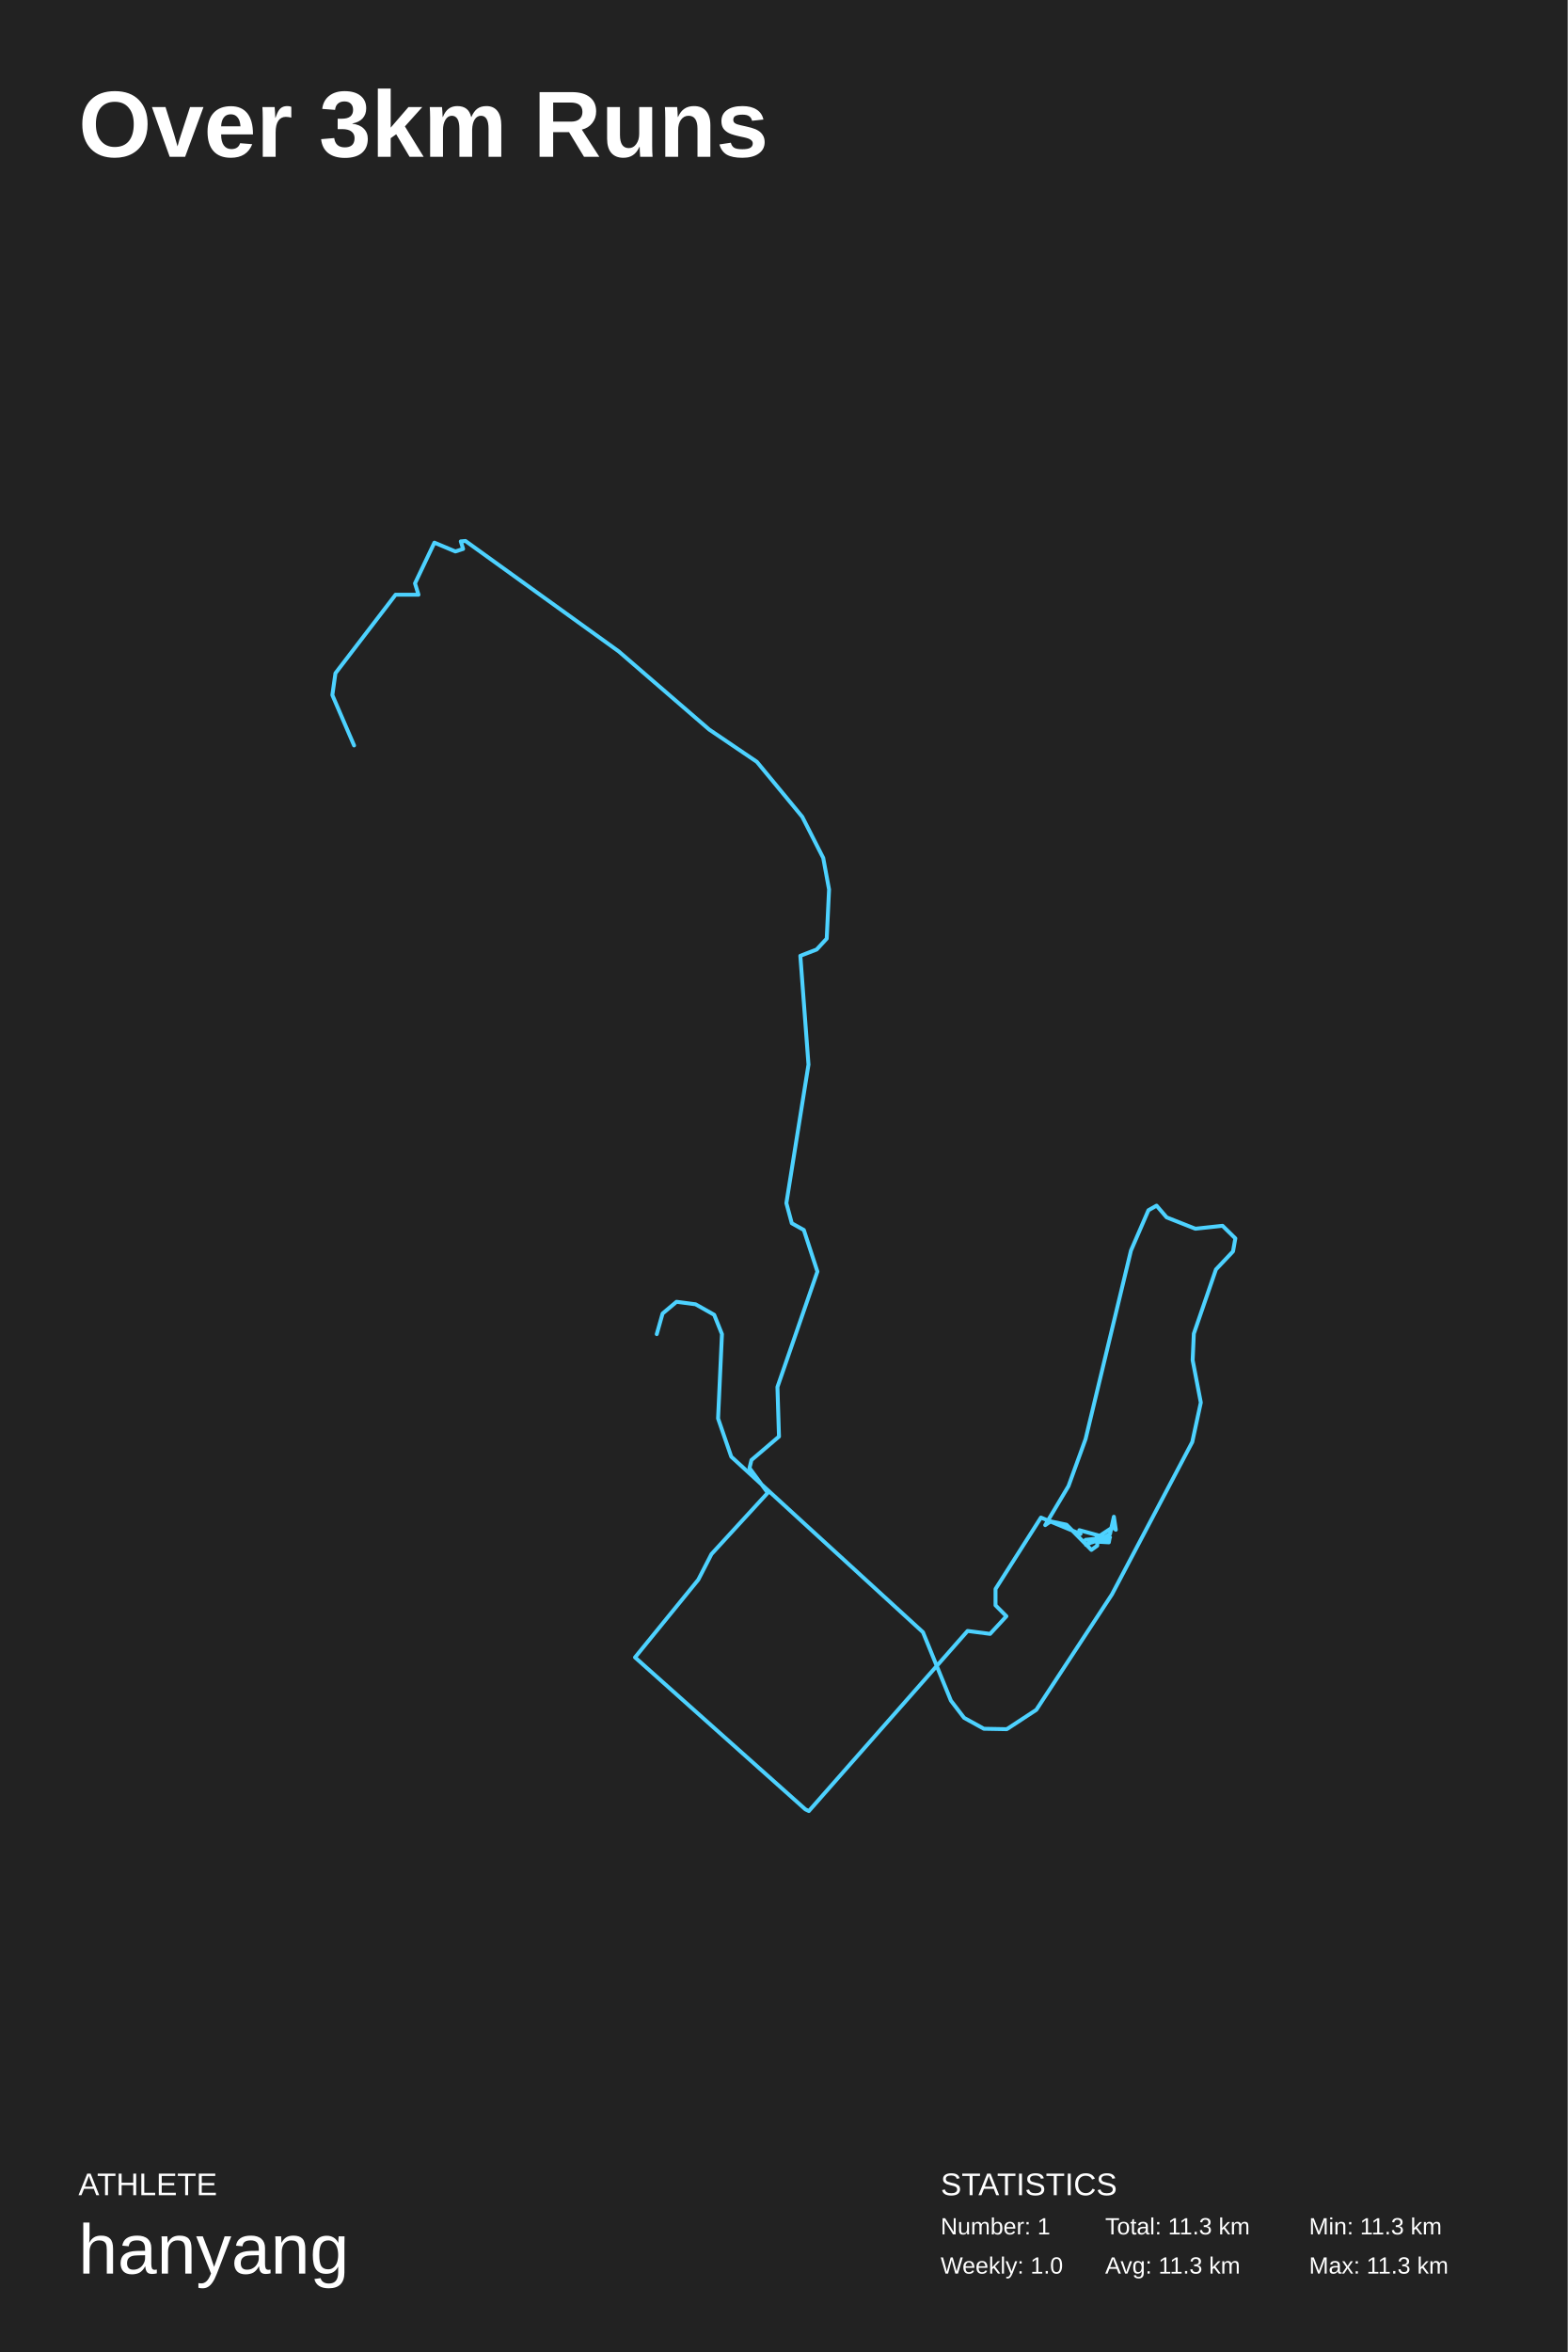
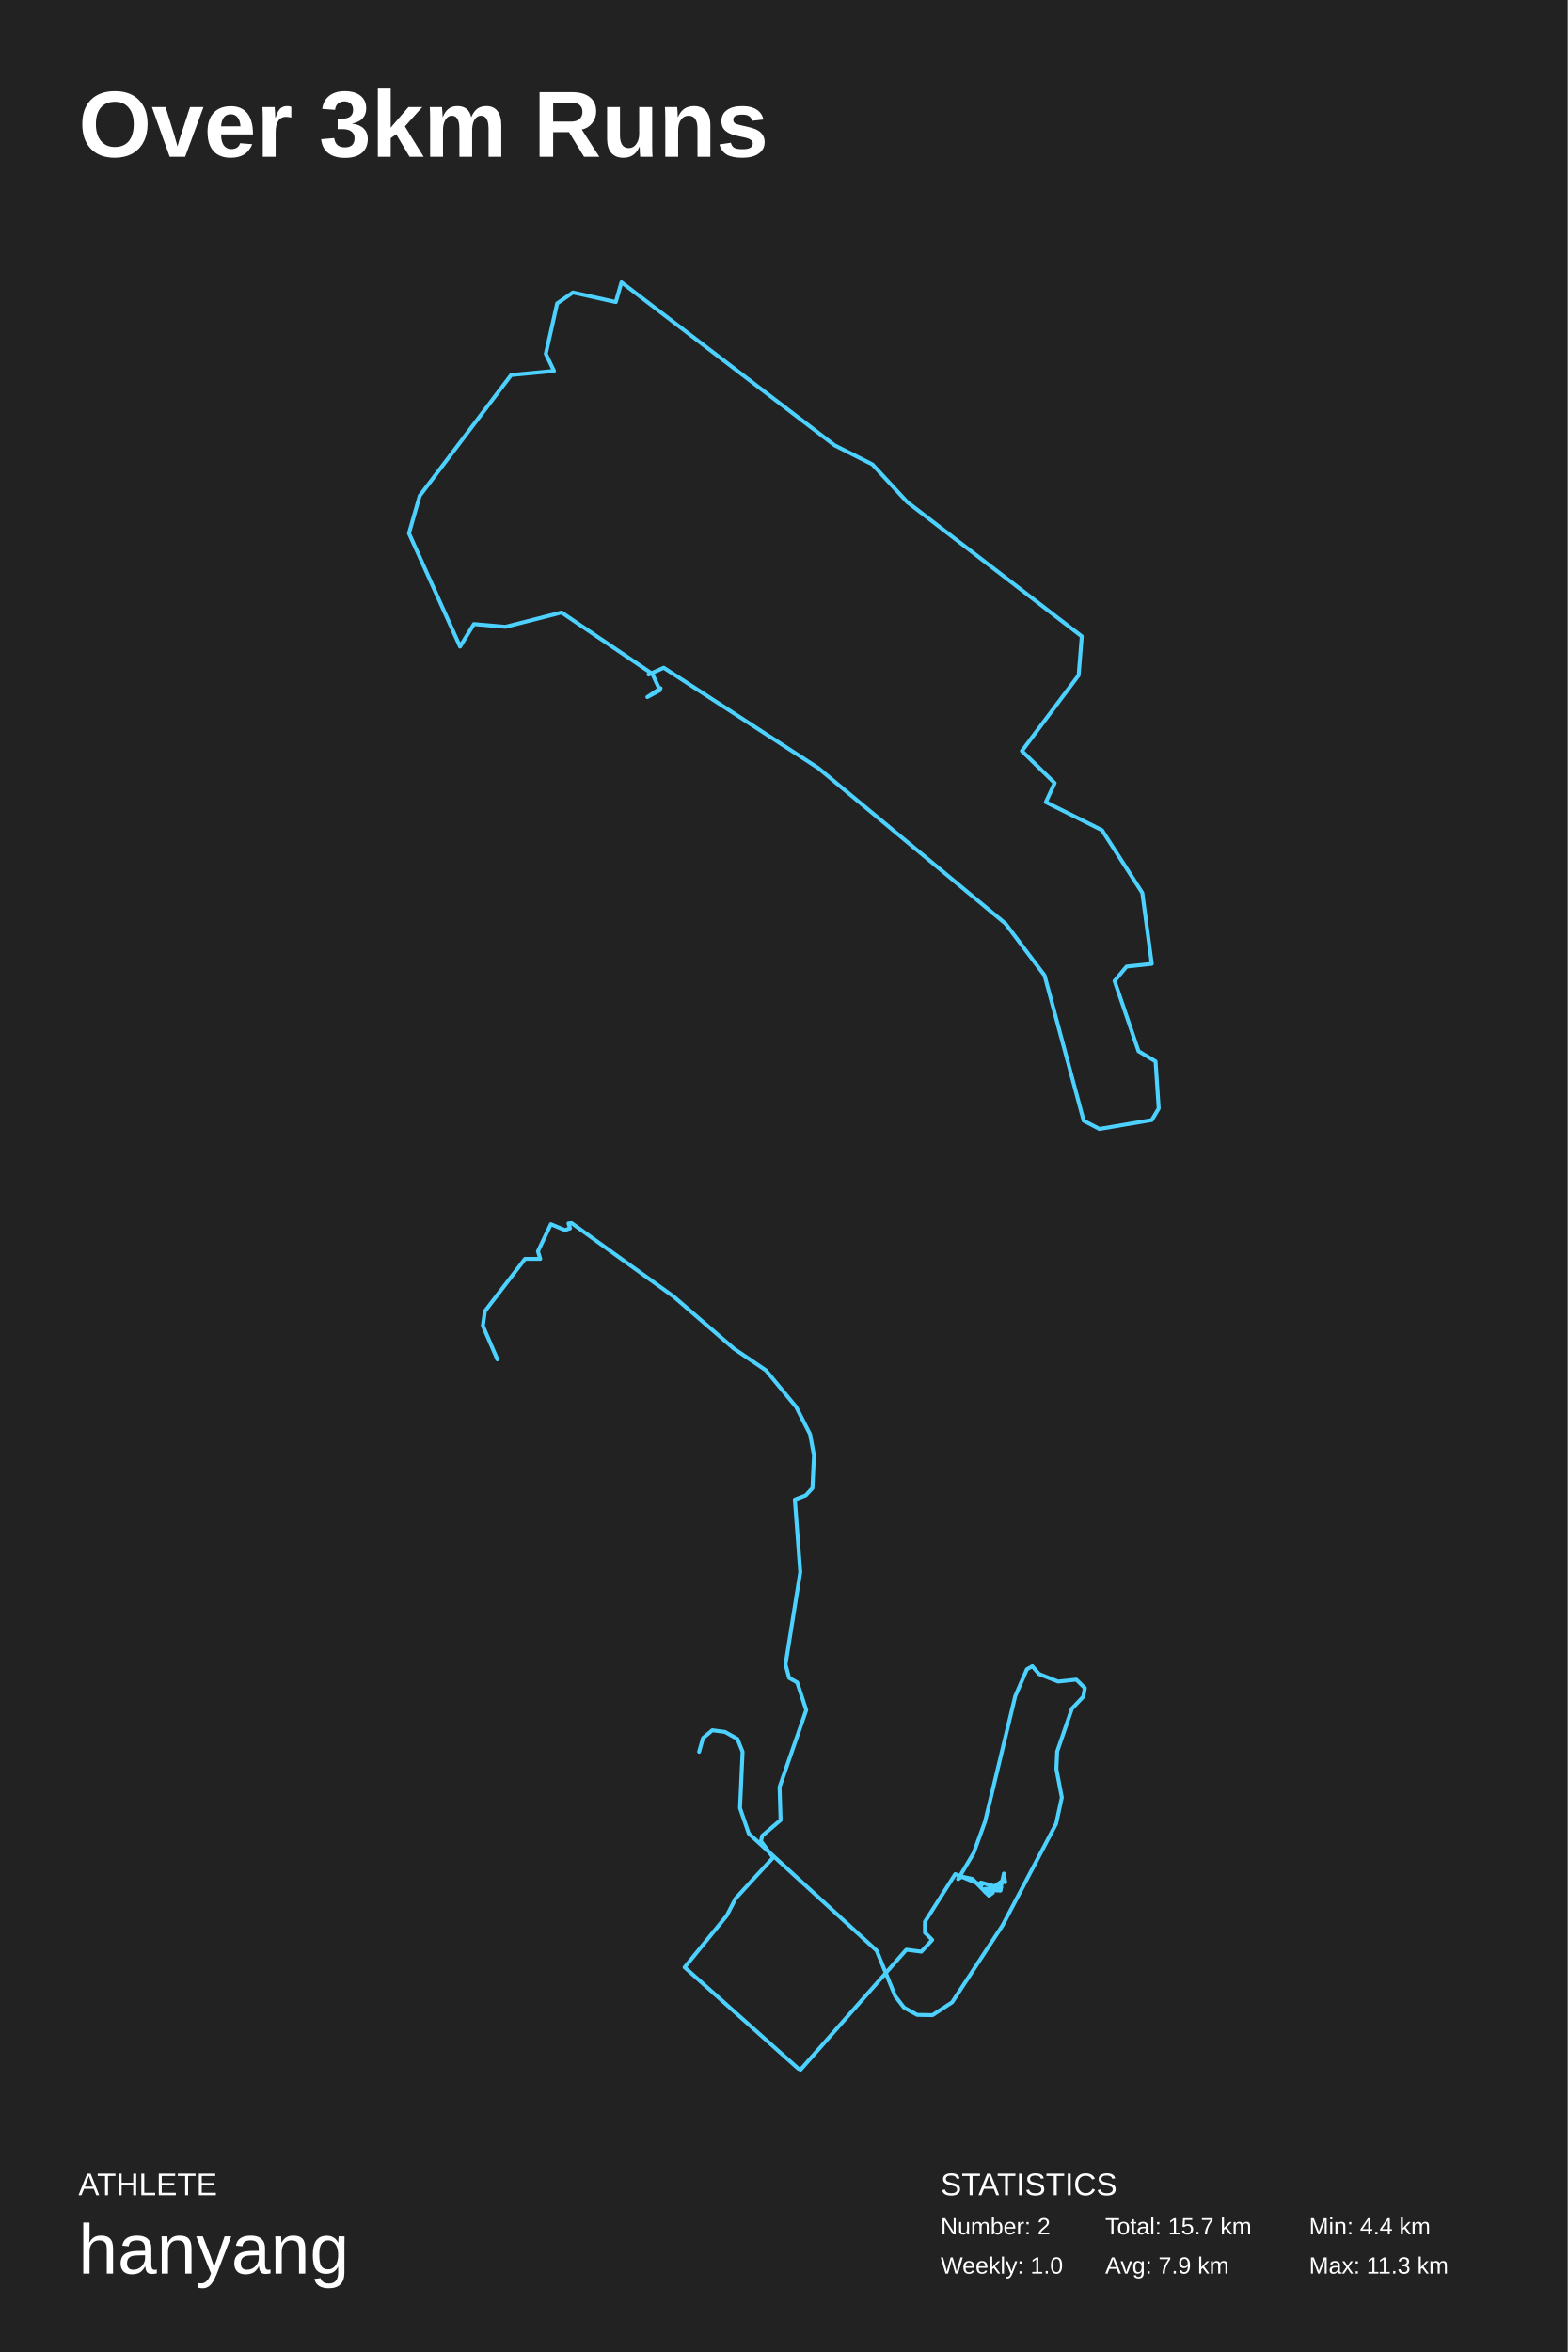
<svg xmlns="http://www.w3.org/2000/svg" baseProfile="full" height="300mm" version="1.1" viewBox="0,0,200,300" width="200mm">
  <defs />
  <rect fill="#222222" height="300" width="200" x="0" y="0" />
  <text fill="#FFFFFF" style="font-size:12px; font-family:Arial; font-weight:bold;" x="10" y="20">Over 3km Runs</text>
  <text fill="#FFFFFF" style="font-size:4px; font-family:Arial" x="10" y="280">ATHLETE</text>
  <text fill="#FFFFFF" style="font-size:9px; font-family:Arial" x="10" y="290">hanyang</text>
  <text fill="#FFFFFF" style="font-size:4px; font-family:Arial" x="120" y="280">STATISTICS</text>
-   <text fill="#FFFFFF" style="font-size:3px; font-family:Arial" x="120" y="285">Number: 1</text>
+   <text fill="#FFFFFF" style="font-size:3px; font-family:Arial" x="120" y="285">Number: 2</text>
  <text fill="#FFFFFF" style="font-size:3px; font-family:Arial" x="120" y="290">Weekly: 1.0</text>
-   <text fill="#FFFFFF" style="font-size:3px; font-family:Arial" x="141" y="285">Total: 11.3 km</text>
-   <text fill="#FFFFFF" style="font-size:3px; font-family:Arial" x="141" y="290">Avg: 11.3 km</text>
-   <text fill="#FFFFFF" style="font-size:3px; font-family:Arial" x="167" y="285">Min: 11.3 km</text>
+   <text fill="#FFFFFF" style="font-size:3px; font-family:Arial" x="141" y="285">Total: 15.7 km</text>
+   <text fill="#FFFFFF" style="font-size:3px; font-family:Arial" x="141" y="290">Avg: 7.9 km</text>
+   <text fill="#FFFFFF" style="font-size:3px; font-family:Arial" x="167" y="285">Min: 4.4 km</text>
  <text fill="#FFFFFF" style="font-size:3px; font-family:Arial" x="167" y="290">Max: 11.3 km</text>
-   <polyline fill="none" points="45.171,95.083 42.399,88.656 42.795,85.871 50.468,75.856 53.389,75.856 52.944,74.409 55.419,69.214 58.093,70.339 59.083,70.018 58.786,69.054 59.38,69.0 78.935,83.086 90.47,93.048 96.559,97.172 102.352,104.188 105.025,109.436 105.768,113.453 105.47,119.719 104.183,121.112 102.104,121.915 103.144,135.786 100.322,153.459 101.015,156.029 102.55,156.886 104.282,162.188 99.183,176.915 99.381,183.234 95.866,186.233 95.619,187.25 97.945,190.41 90.767,198.228 89.084,201.495 81.014,211.401 102.748,230.786 103.193,231.0 123.441,208.028 126.313,208.402 128.392,206.153 127.006,204.761 127.006,202.673 132.798,193.569 137.848,195.658 137.699,195.176 140.818,196.032 138.541,197.05 141.957,194.801 142.353,195.122 142.105,193.462 141.61,195.658 140.076,196.621 139.977,196.086 141.61,196.086 138.492,196.407 141.561,196.193 141.462,196.729 139.531,196.621 140.175,196.407 139.333,196.729 140.026,196.461 139.977,197.157 139.234,197.692 136.066,194.479 134.036,194.051 133.343,194.533 136.313,189.553 138.492,183.555 144.284,159.51 146.512,154.369 147.551,153.78 148.838,155.279 152.502,156.725 155.967,156.35 157.601,157.957 157.304,159.617 155.126,161.92 152.304,170.114 152.155,173.487 153.195,178.896 152.106,183.93 141.858,203.369 132.204,218.095 128.442,220.558 125.521,220.505 122.996,219.112 121.313,216.917 117.748,208.188 93.292,185.804 91.609,180.931 92.104,170.167 91.114,167.704 88.737,166.365 86.311,166.044 84.529,167.543 83.787,170.167" stroke="#4DD2FF" stroke-linecap="round" stroke-linejoin="round" stroke-width="0.5" />
+   <polyline fill="none" points="82.745,86.041 84.675,85.171 104.384,97.964 128.276,117.806 133.264,124.42 138.252,142.956 140.263,144.0 146.94,142.869 147.825,141.389 147.422,135.385 145.25,134.079 142.193,125.116 143.722,123.288 146.94,122.94 145.733,113.89 140.584,105.883 133.425,102.315 134.551,99.879 130.368,95.788 137.608,86.129 138.01,81.168 115.727,64.023 111.303,59.237 106.476,56.8 79.285,36.0 78.561,38.524 73.091,37.305 71.08,38.698 69.632,45.138 70.678,47.314 65.208,47.836 53.543,63.24 52.175,68.027 58.692,82.473 60.461,79.601 64.484,79.95 71.643,78.122 83.227,85.954 84.193,88.043 82.584,88.913 84.273,87.782" stroke="#4dd2ff" stroke-linecap="round" stroke-linejoin="round" stroke-width="0.5" />
+   <polyline fill="none" points="63.448,173.389 61.599,169.104 61.863,167.247 66.979,160.57 68.926,160.57 68.629,159.606 70.279,156.143 72.062,156.893 72.722,156.678 72.524,156.036 72.92,156.0 85.957,165.391 93.647,172.032 97.706,174.781 101.568,179.459 103.35,182.958 103.845,185.635 103.647,189.813 102.789,190.741 101.403,191.277 102.096,200.524 100.215,212.306 100.677,214.019 101.7,214.591 102.855,218.125 99.455,227.943 99.587,232.156 97.244,234.155 97.079,234.833 98.63,236.94 93.845,242.152 92.723,244.33 87.343,250.934 101.832,263.857 102.129,264.0 115.628,248.685 117.542,248.935 118.928,247.436 118.004,246.507 118.004,245.115 121.865,239.046 125.232,240.438 125.133,240.117 127.212,240.688 125.694,241.367 127.971,239.867 128.235,240.081 128.07,238.975 127.74,240.438 126.717,241.081 126.651,240.724 127.74,240.724 125.661,240.938 127.707,240.795 127.641,241.152 126.354,241.081 126.783,240.938 126.222,241.152 126.684,240.974 126.651,241.438 126.156,241.795 124.044,239.653 122.691,239.367 122.229,239.689 124.209,236.369 125.661,232.37 129.523,216.34 131.008,212.913 131.701,212.52 132.559,213.52 135.001,214.484 137.312,214.234 138.401,215.305 138.203,216.411 136.751,217.947 134.869,223.409 134.77,225.658 135.463,229.264 134.737,232.62 127.905,245.579 121.469,255.397 118.961,257.039 117.014,257.003 115.331,256.075 114.208,254.611 111.832,248.792 95.528,233.869 94.406,230.621 94.736,223.445 94.076,221.802 92.491,220.91 90.874,220.696 89.686,221.695 89.191,223.445" stroke="#4dd2ff" stroke-linecap="round" stroke-linejoin="round" stroke-width="0.5" />
</svg>
